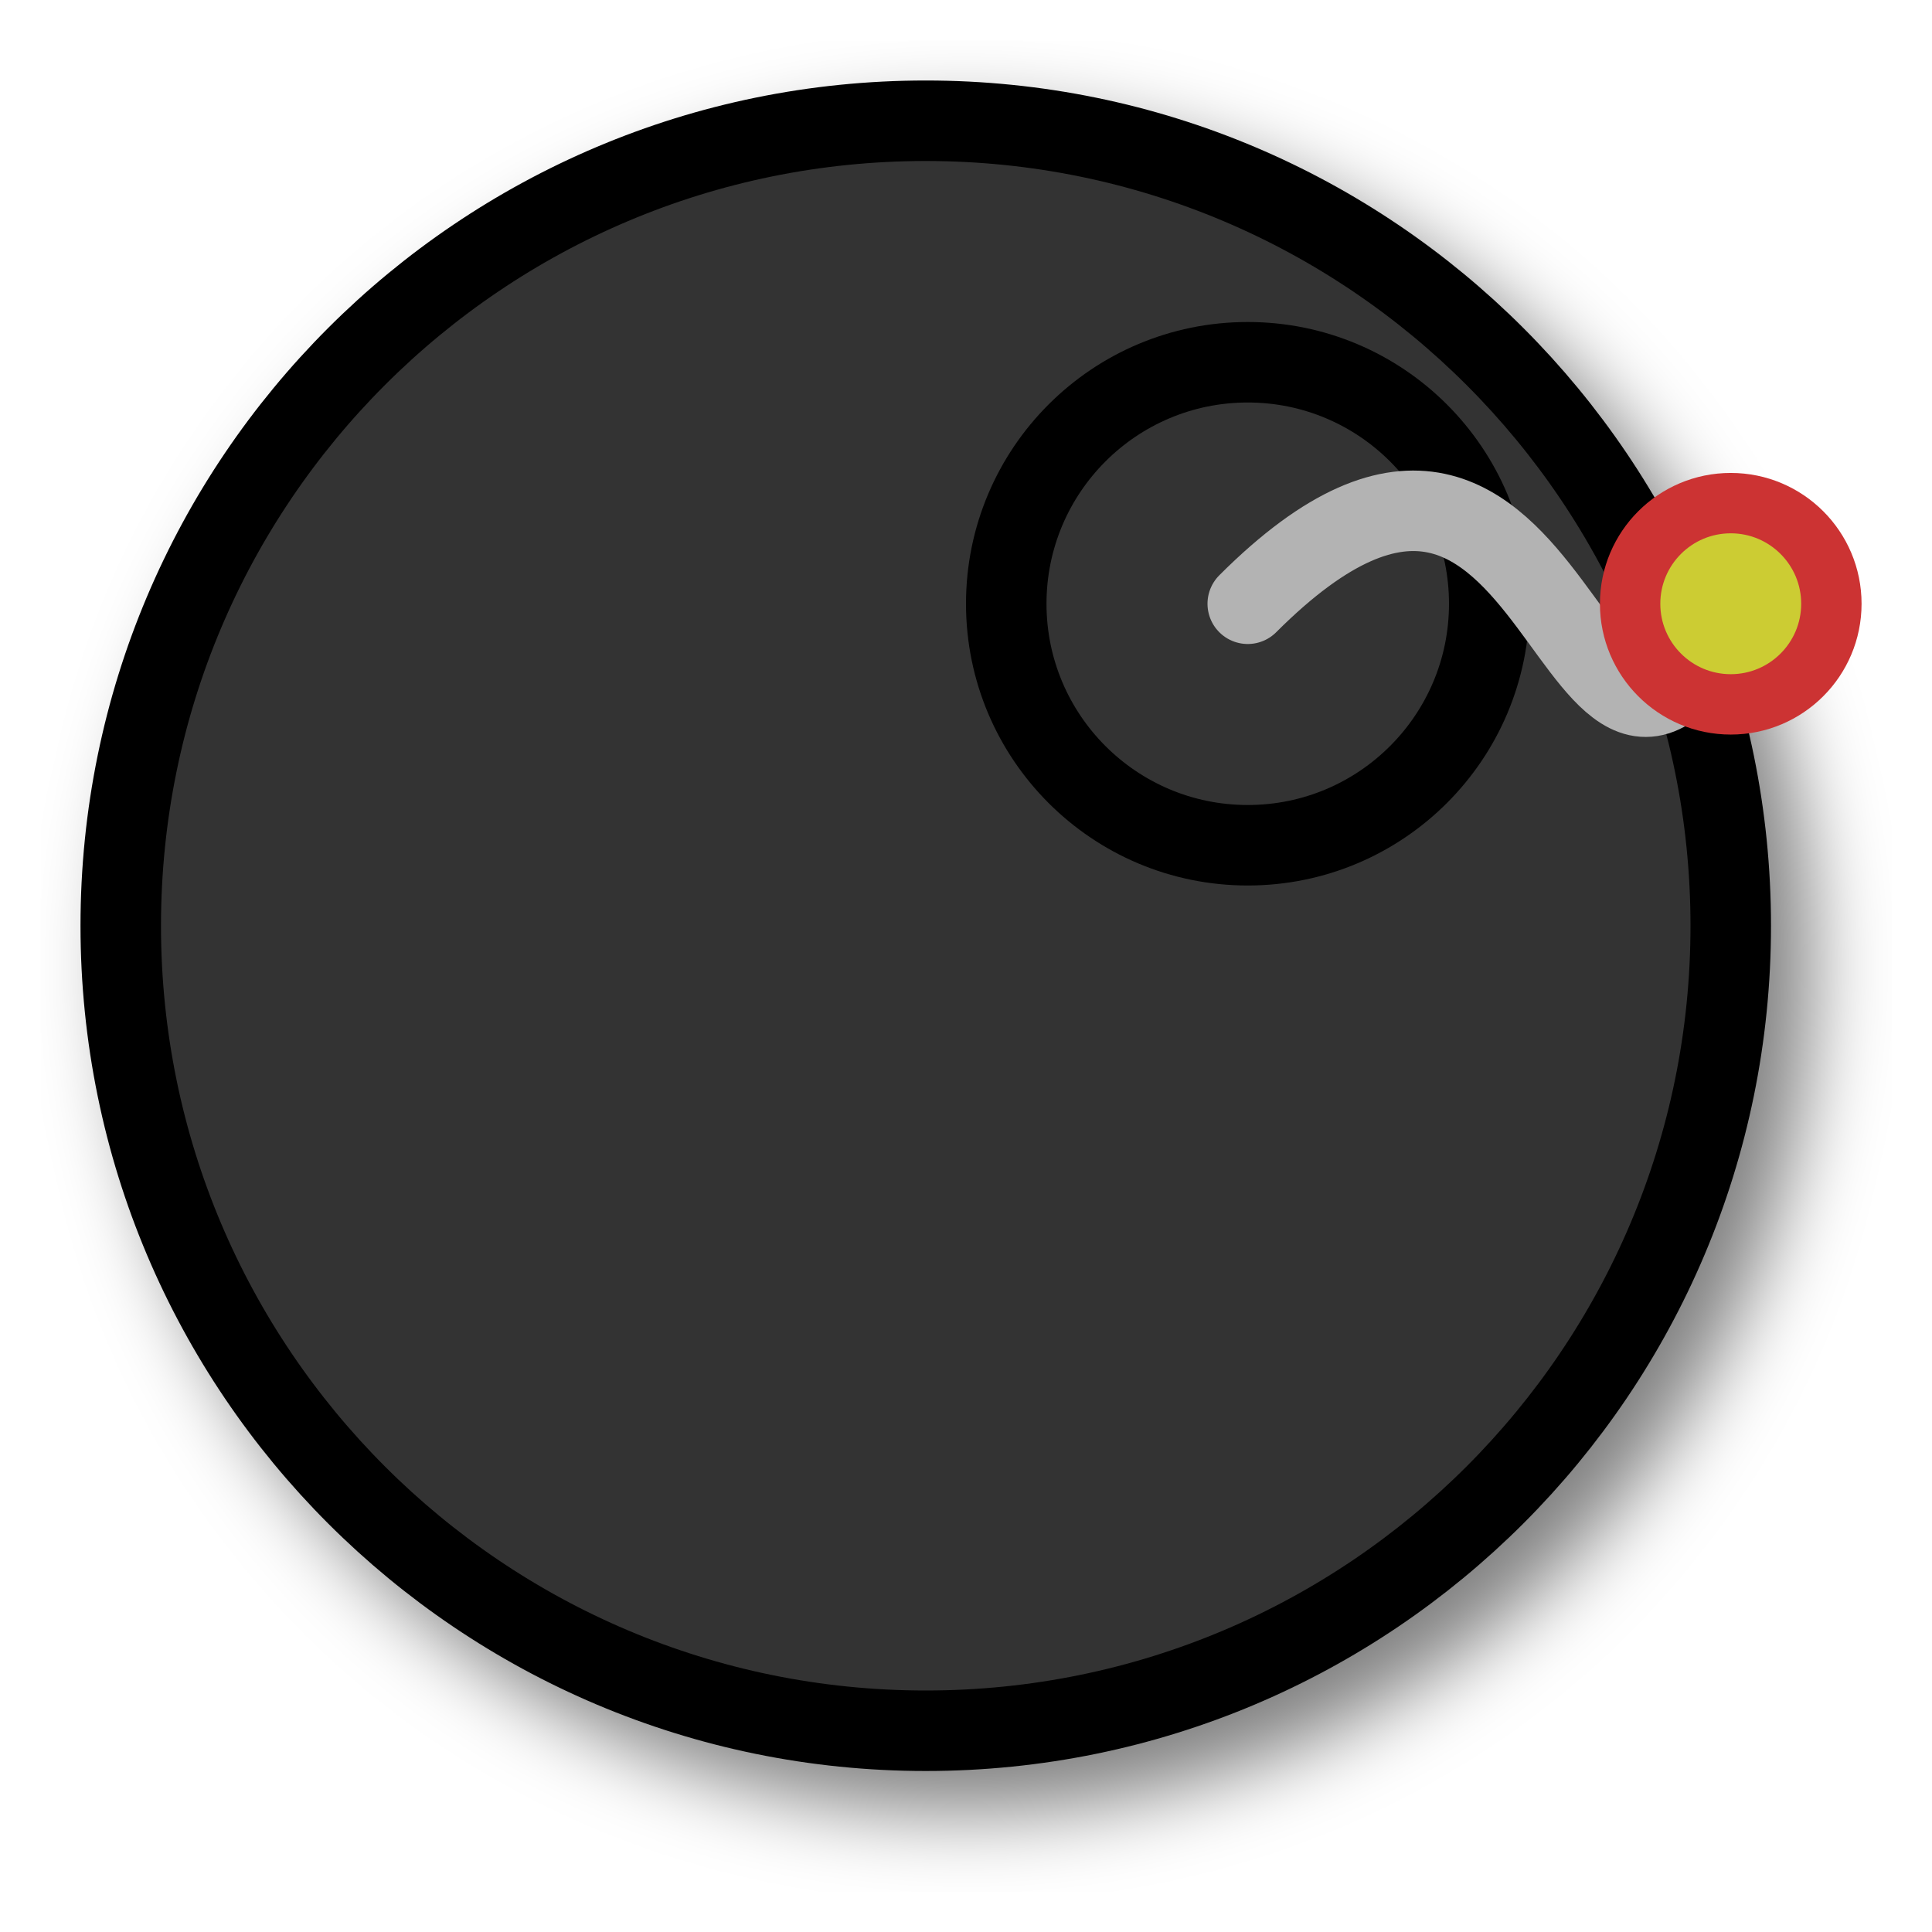
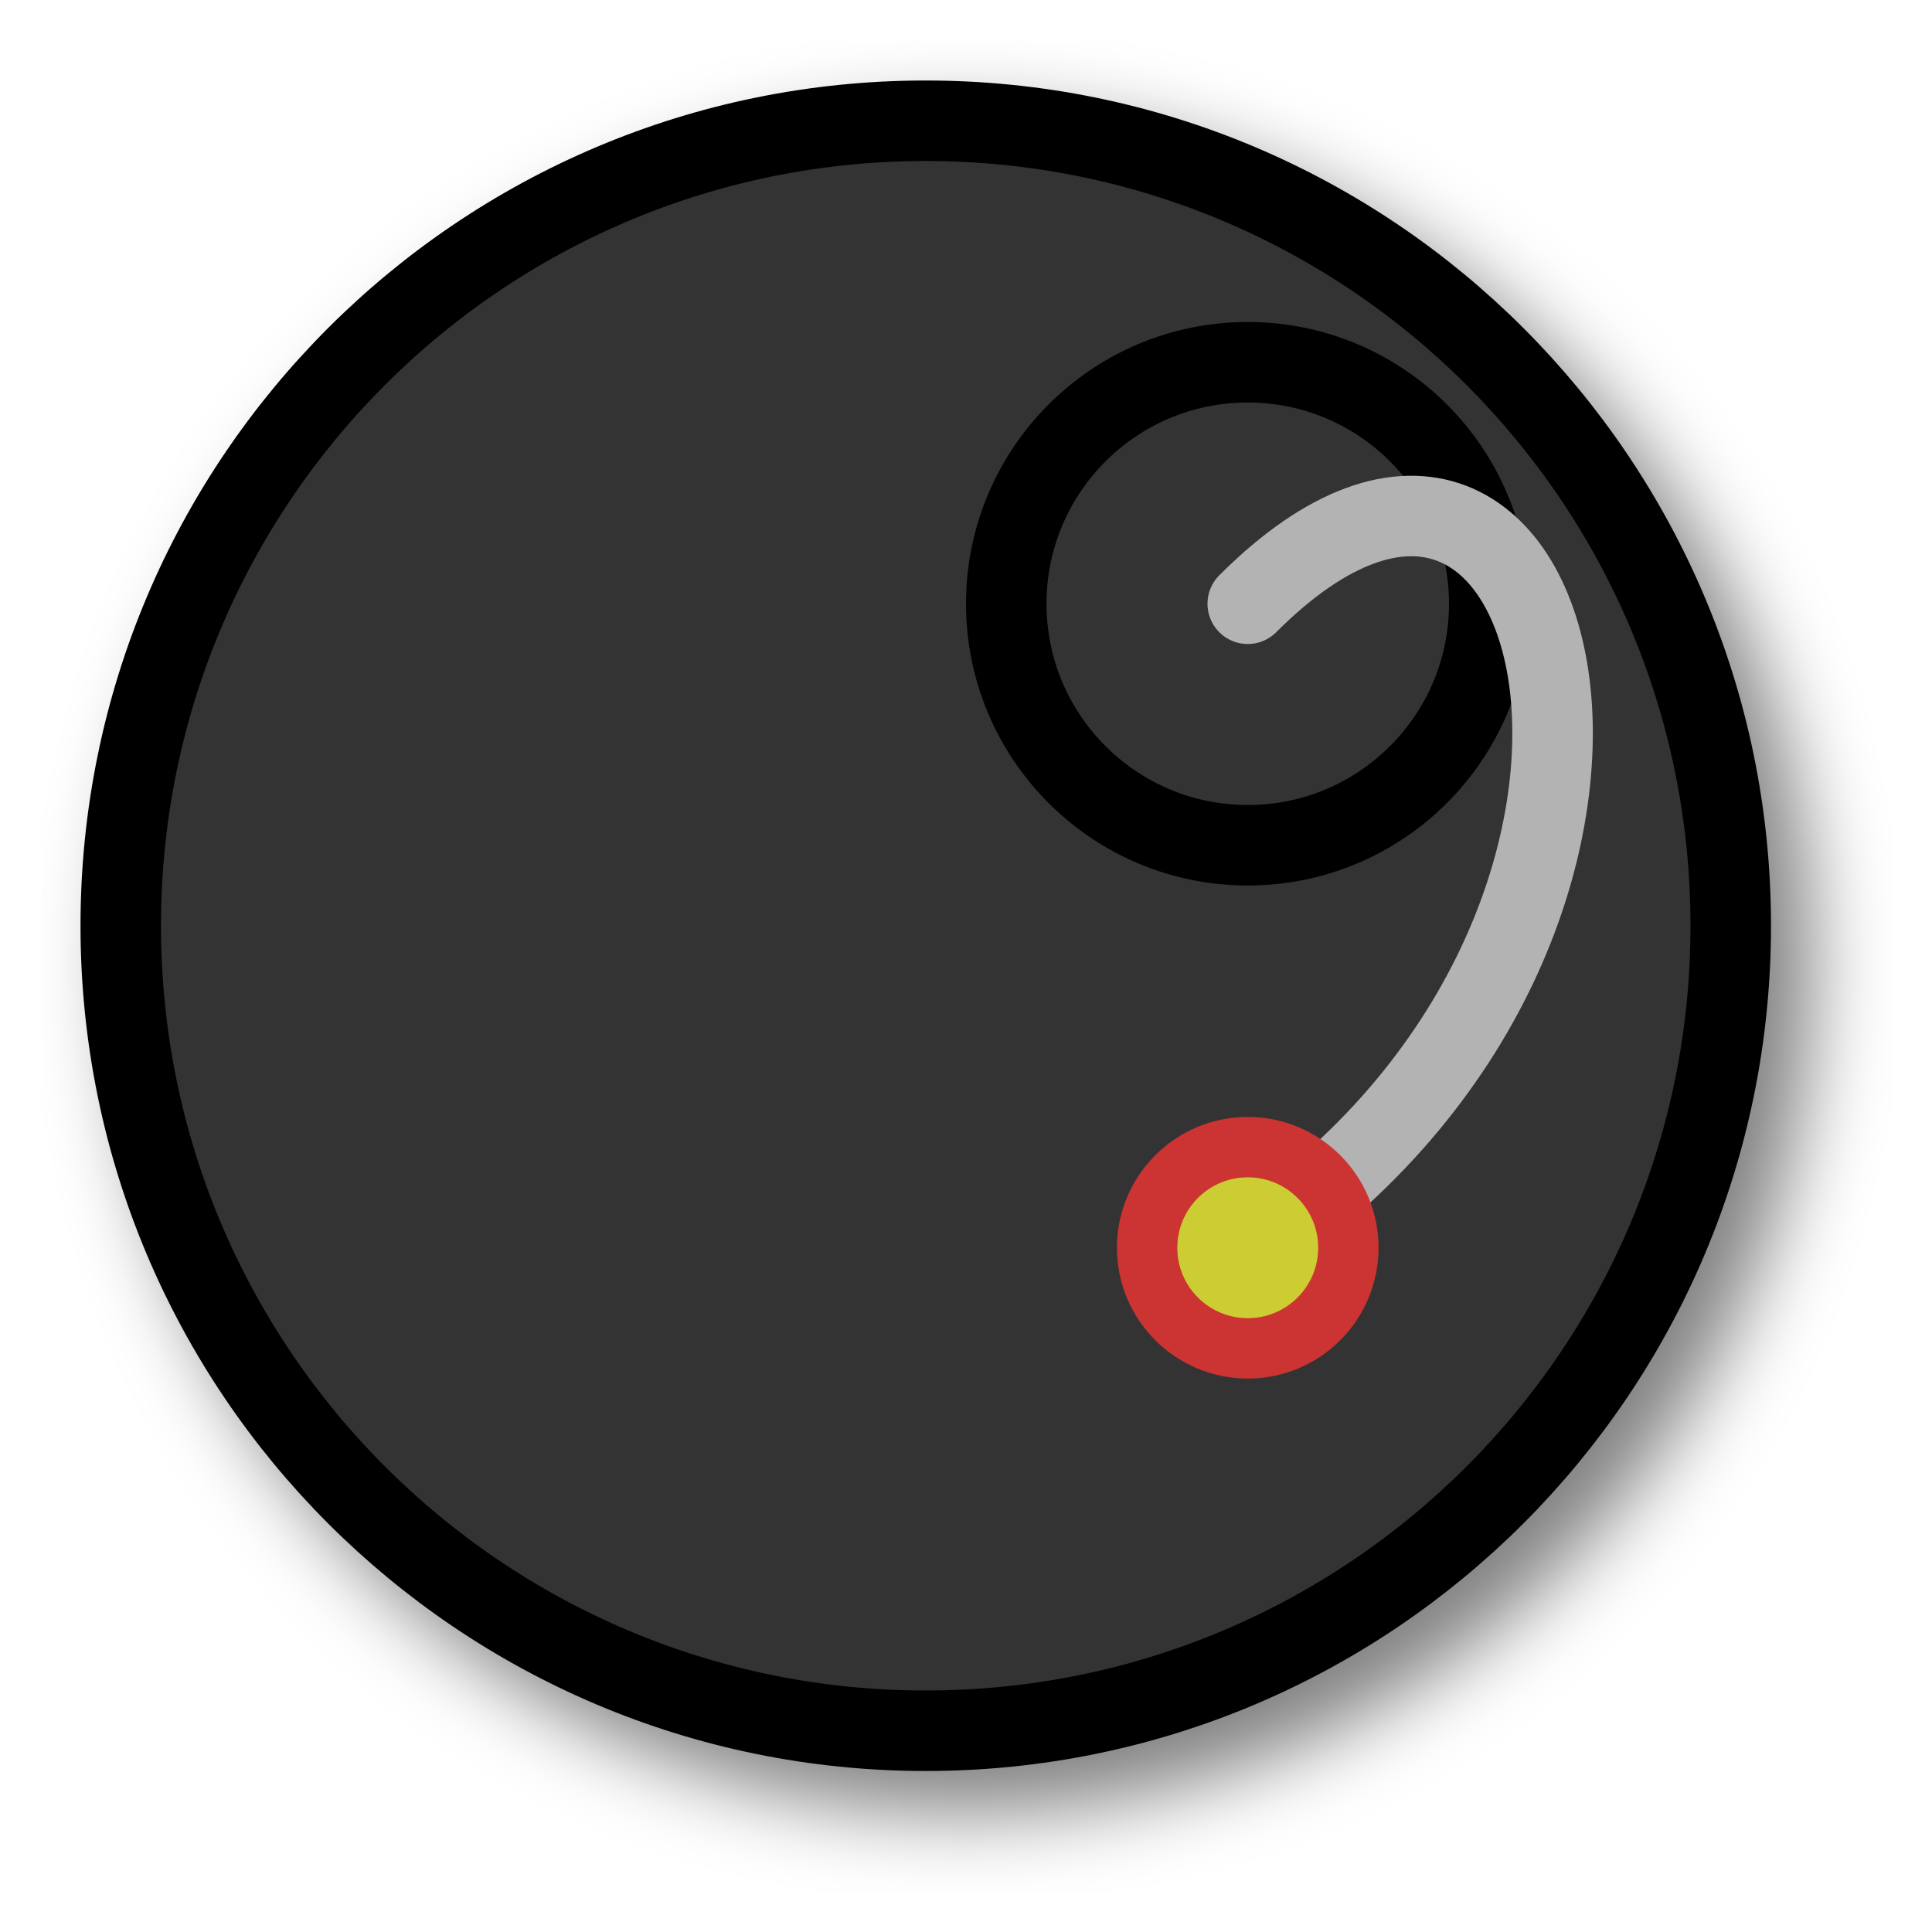
<svg xmlns="http://www.w3.org/2000/svg" version="1.1" xml:space="preserve" id="icon" width="48px" height="48px" viewBox="-23 -23 48 48" fill="hsl(  0,   0%,  20%)" stroke="hsl(  0,   0%,   0%)" stroke-width="2" stroke-linecap="round" stroke-linejoin="round">
  <defs>
    <filter id="shadow" color-interpolation-filters="sRGB">
      <feFlood result="black" flood-color="hsl(0, 0%, 0%)" flood-opacity="0.5" />
      <feComposite result="cut-out" in="black" in2="SourceGraphic" operator="in" />
      <feGaussianBlur result="blur" in="cut-out" stdDeviation="1" />
      <feOffset result="offset" dx="1" dy="1" />
      <feComposite result="final" in="SourceGraphic" in2="offset" operator="over" />
    </filter>
  </defs>
  <g id="background" filter="url(#shadow)">
    <circle cx="0" cy="0" r="20" />
    <circle cx="8" cy="-8" r="6" />
  </g>
  <g id="fuse" fill="none" stroke="hsl(0, 0%, 70%)">
-     <path d="M 8 -8 c 8 -8 8 8 12 0" />
+     <path d="M 8 -8 c 8 -8 12 8 0 16" />
  </g>
  <g id="fire" fill="hsl(60, 60%, 50%)" stroke="hsl( 0, 60%, 50%)" stroke-width="1.5">
-     <circle cx="20" cy="-8" r="2.5" />
+     <circle cx="8" cy="8" r="2.5" />
  </g>
</svg>
